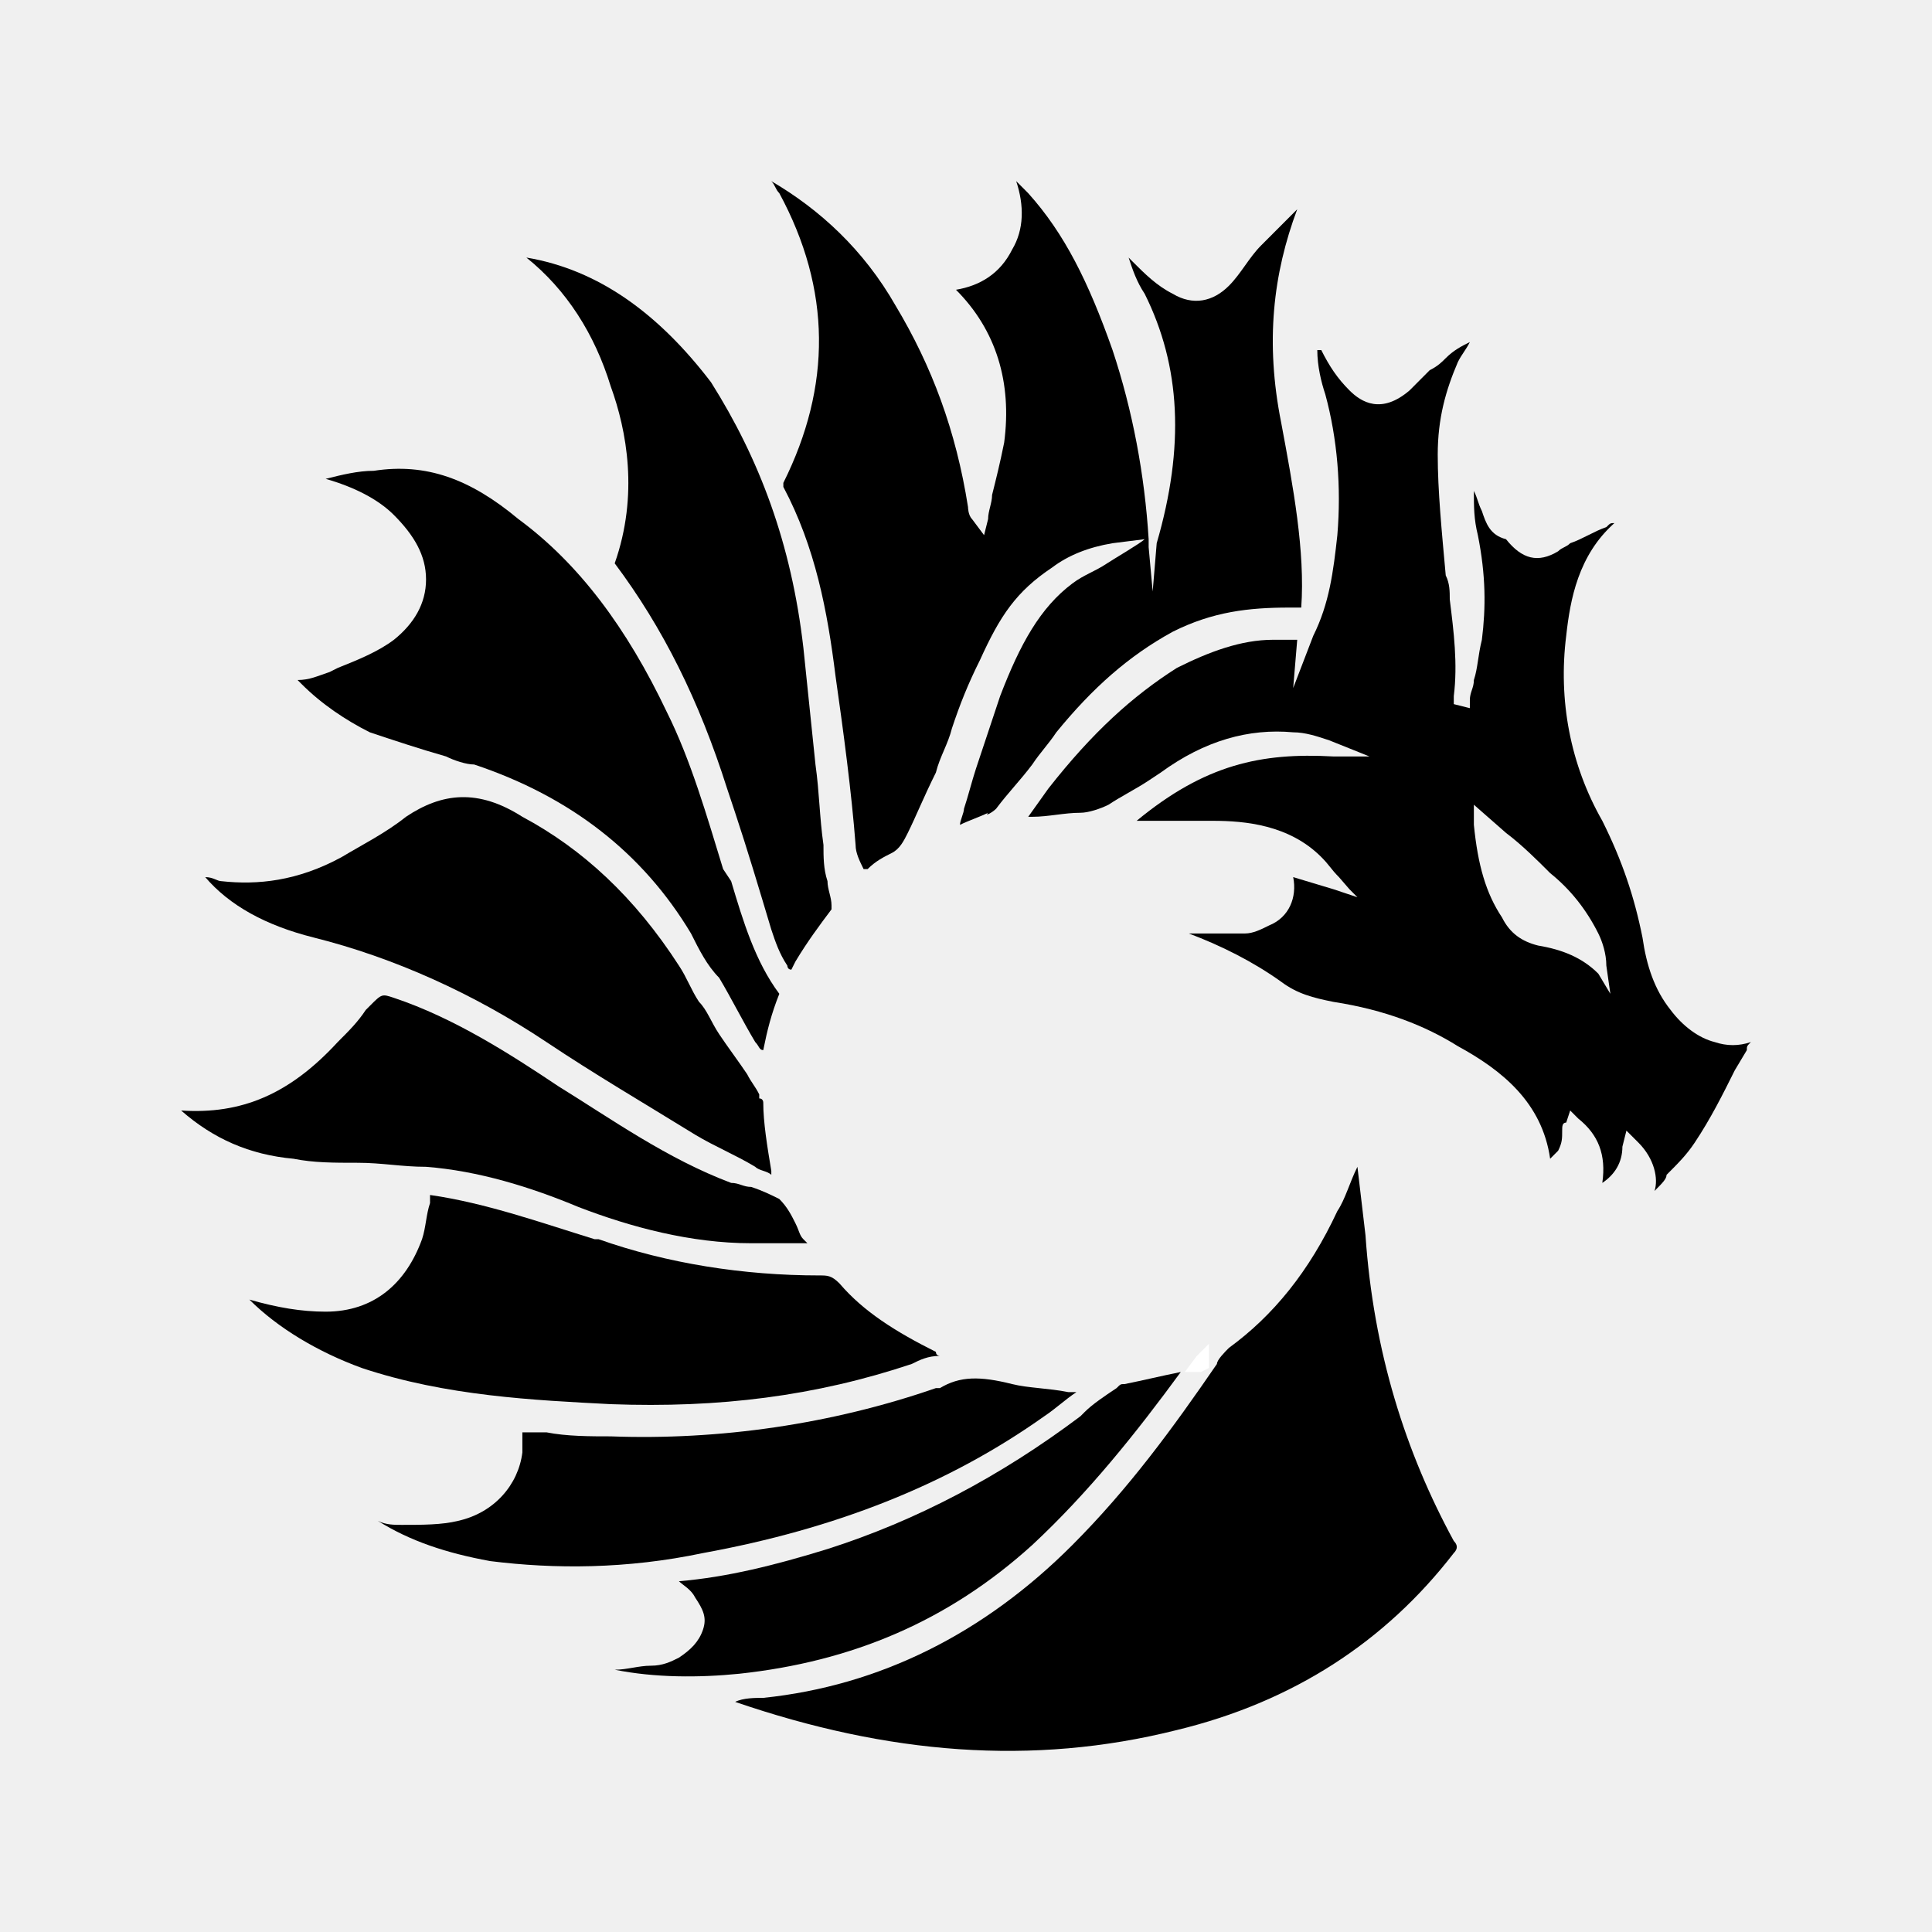
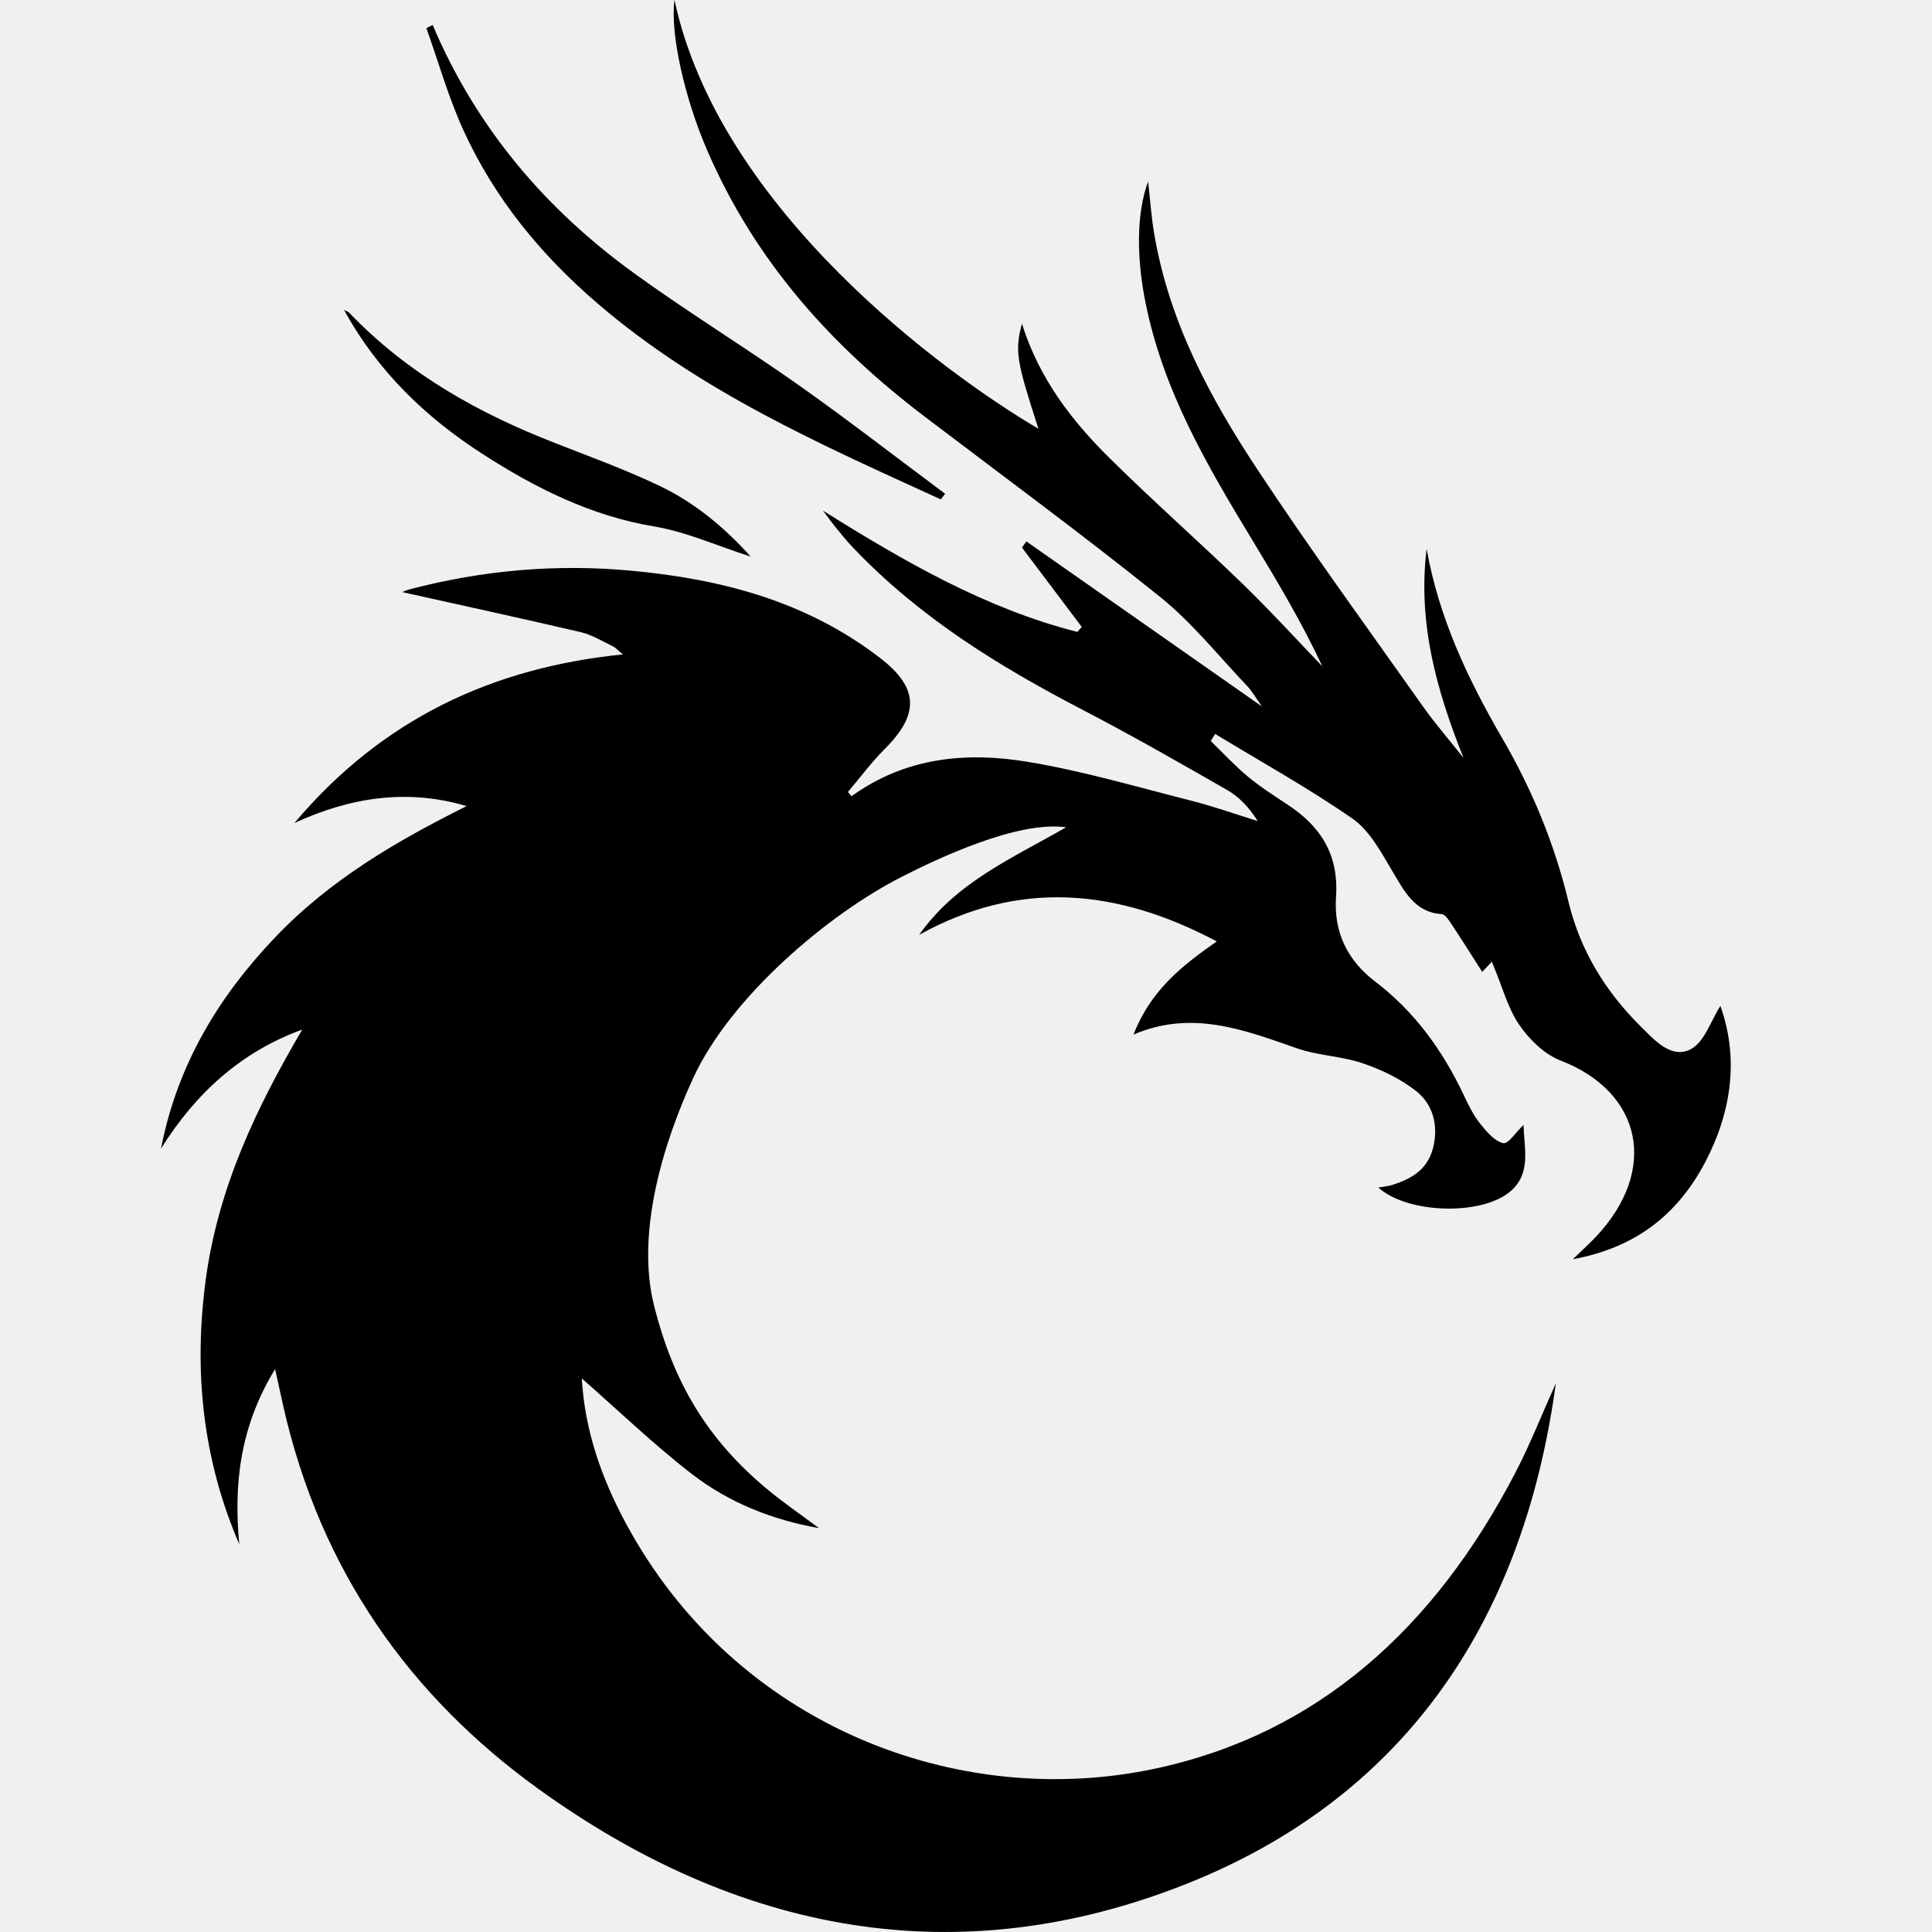
- <svg xmlns="http://www.w3.org/2000/svg" width="1em" height="1em" viewBox="0 0 48 48" fill="current">
-   <path d="M41.405 29.189C41.705 28.889 41.904 28.689 42.104 28.389C42.503 27.79 42.802 27.19 43.101 26.59L43.4 26.09C43.4 25.991 43.4 25.991 43.5 25.89C43.201 25.991 42.902 25.991 42.602 25.89C42.203 25.791 41.804 25.491 41.505 25.091C41.106 24.591 40.907 23.991 40.807 23.292C40.607 22.292 40.308 21.392 39.809 20.393C39.011 18.994 38.712 17.394 38.912 15.795C39.011 14.895 39.211 13.796 40.109 12.996C40.009 12.996 40.009 12.996 39.909 13.096C39.61 13.196 39.311 13.396 39.011 13.496C38.912 13.596 38.812 13.596 38.712 13.696C38.214 13.996 37.815 13.896 37.416 13.396C37.017 13.296 36.917 12.996 36.817 12.696C36.717 12.496 36.717 12.396 36.618 12.197C36.618 12.596 36.618 12.896 36.717 13.296C36.917 14.296 36.917 15.095 36.817 15.895C36.717 16.295 36.717 16.595 36.618 16.895C36.618 17.094 36.518 17.194 36.518 17.394V17.594L36.119 17.494V17.294C36.219 16.495 36.119 15.695 36.019 14.895C36.019 14.695 36.019 14.496 35.919 14.296C35.82 13.196 35.72 12.197 35.72 11.297C35.72 10.397 35.919 9.698 36.219 8.998C36.318 8.798 36.418 8.698 36.518 8.498C36.318 8.598 36.119 8.698 35.919 8.898C35.82 8.998 35.72 9.098 35.52 9.198C35.321 9.398 35.221 9.498 35.022 9.698C34.324 10.297 33.825 9.998 33.526 9.698C33.226 9.398 33.027 9.098 32.827 8.698H32.728C32.728 9.098 32.827 9.498 32.927 9.798C33.226 10.897 33.326 12.097 33.226 13.296C33.127 14.196 33.027 14.995 32.628 15.795L32.129 17.094L32.229 15.895H32.029C31.93 15.895 31.73 15.895 31.63 15.895C30.832 15.895 30.035 16.195 29.237 16.595C28.139 17.294 27.142 18.194 26.045 19.593L25.546 20.293H25.646C26.045 20.293 26.444 20.193 26.843 20.193C27.042 20.193 27.341 20.093 27.541 19.993C27.84 19.793 28.239 19.593 28.538 19.393L28.838 19.194C29.935 18.394 31.032 18.094 32.129 18.194C32.428 18.194 32.728 18.294 33.027 18.394L33.526 18.594L34.024 18.794H33.925C33.825 18.794 33.526 18.794 33.127 18.794C31.331 18.694 29.935 18.994 28.239 20.393C28.339 20.393 28.439 20.393 28.538 20.393C29.037 20.393 29.636 20.393 30.134 20.393C30.932 20.393 32.029 20.493 32.827 21.293C33.027 21.492 33.066 21.592 33.266 21.792L33.526 22.092L33.725 22.292L33.127 22.092L32.129 21.792C32.229 22.292 32.029 22.792 31.531 22.992C31.331 23.092 31.132 23.192 30.932 23.192C30.433 23.192 30.035 23.192 29.536 23.192C30.334 23.492 31.132 23.891 31.83 24.391C32.229 24.691 32.628 24.791 33.127 24.891C34.423 25.091 35.421 25.491 36.219 25.991C37.316 26.59 38.313 27.39 38.513 28.789C38.612 28.689 38.612 28.689 38.712 28.589C38.812 28.389 38.812 28.289 38.812 28.09C38.812 27.99 38.812 27.89 38.912 27.89L39.011 27.59L39.211 27.79C39.71 28.189 39.909 28.689 39.809 29.389C40.109 29.189 40.308 28.889 40.308 28.489L40.408 28.09L40.707 28.389C41.106 28.789 41.206 29.289 41.106 29.589C41.306 29.389 41.405 29.289 41.405 29.189ZM39.71 24.191C39.311 23.791 38.812 23.591 38.214 23.492C37.815 23.392 37.515 23.192 37.316 22.792C36.917 22.192 36.717 21.492 36.618 20.493V19.993L37.416 20.693C37.815 20.993 38.214 21.392 38.513 21.692C39.011 22.092 39.41 22.592 39.71 23.192C39.809 23.392 39.909 23.692 39.909 23.991L40.009 24.691L39.71 24.191Z" fill="current" />
-   <path d="M24.748 20.093C25.047 19.693 25.346 19.393 25.646 18.994C25.845 18.694 26.045 18.494 26.244 18.194C27.142 17.094 28.04 16.295 29.137 15.695C30.134 15.195 31.032 15.095 32.029 15.095H32.329C32.428 13.696 32.129 12.097 31.83 10.497C31.431 8.498 31.63 6.799 32.229 5.2C32.029 5.4 31.83 5.6 31.531 5.899L31.331 6.099C31.032 6.399 30.832 6.799 30.533 7.099C30.134 7.499 29.636 7.599 29.137 7.299C28.738 7.099 28.439 6.799 28.139 6.499C28.139 6.499 28.139 6.499 28.04 6.399C28.139 6.699 28.239 6.999 28.439 7.299C29.336 9.098 29.436 11.097 28.738 13.496L28.638 14.695L28.538 13.596C28.538 13.496 28.538 13.496 28.538 13.396C28.439 11.797 28.139 10.197 27.641 8.698C27.042 6.999 26.444 5.799 25.546 4.8C25.446 4.7 25.346 4.6 25.247 4.5C25.446 5.1 25.446 5.699 25.147 6.199C24.848 6.799 24.349 7.099 23.751 7.199C24.748 8.198 25.147 9.498 24.948 10.997C24.848 11.497 24.748 11.897 24.648 12.296C24.648 12.496 24.549 12.696 24.549 12.896L24.449 13.296L24.15 12.896C24.05 12.796 24.05 12.596 24.05 12.596C23.751 10.697 23.152 9.098 22.254 7.599C21.456 6.199 20.359 5.2 19.162 4.5C19.262 4.6 19.262 4.7 19.362 4.8C20.659 7.199 20.659 9.598 19.462 11.997V12.097C20.259 13.596 20.559 15.195 20.758 16.794C20.958 18.194 21.157 19.693 21.257 20.993C21.257 21.193 21.357 21.392 21.456 21.592H21.556C21.756 21.392 21.955 21.293 22.155 21.193C22.354 21.093 22.454 20.893 22.554 20.693C22.753 20.293 22.953 19.793 23.252 19.194C23.352 18.794 23.551 18.494 23.651 18.094C23.85 17.494 24.05 16.994 24.349 16.395C24.848 15.295 25.247 14.695 26.145 14.096C26.543 13.796 27.042 13.596 27.641 13.496L28.439 13.396C28.339 13.496 27.66 13.893 27.5 14C27.201 14.2 26.932 14.278 26.643 14.496C25.845 15.095 25.346 15.995 24.848 17.294C24.648 17.894 24.449 18.494 24.249 19.093C24.15 19.393 24.05 19.793 23.95 20.093C23.95 20.193 23.85 20.393 23.85 20.493C24.05 20.393 24.349 20.293 24.549 20.193C24.449 20.293 24.648 20.193 24.748 20.093Z" fill="current" />
-   <path d="M33.925 30.688L33.725 28.989C33.526 29.389 33.426 29.789 33.226 30.089C32.528 31.588 31.63 32.688 30.533 33.487C30.433 33.587 30.234 33.787 30.234 33.887C29.137 35.486 28.04 36.986 26.643 38.385C24.449 40.584 21.855 41.883 18.963 42.183C18.763 42.183 18.464 42.183 18.265 42.283C22.055 43.583 25.646 43.883 29.236 42.983C32.129 42.283 34.423 40.784 36.119 38.585C36.219 38.485 36.219 38.385 36.119 38.285C34.922 36.086 34.124 33.587 33.925 30.688Z" fill="current" />
-   <path d="M9.188 18.194C9.787 18.394 10.385 18.594 11.083 18.794C11.283 18.894 11.582 18.994 11.781 18.994C14.175 19.793 15.971 21.193 17.168 23.192C17.367 23.591 17.567 23.991 17.866 24.291C18.165 24.791 18.464 25.391 18.764 25.89C18.863 25.991 18.863 26.09 18.963 26.09C19.063 25.591 19.163 25.191 19.362 24.691C18.764 23.891 18.464 22.892 18.165 21.892L17.966 21.592C17.567 20.293 17.168 18.894 16.569 17.694C15.572 15.595 14.375 13.996 12.879 12.896C11.682 11.897 10.585 11.497 9.288 11.697C8.889 11.697 8.49 11.797 8.091 11.897C8.789 12.097 9.388 12.396 9.787 12.796C10.285 13.296 10.585 13.796 10.585 14.396C10.585 14.995 10.285 15.495 9.787 15.895C9.388 16.195 8.889 16.395 8.39 16.595L8.191 16.695C7.891 16.795 7.692 16.895 7.393 16.895L7.492 16.994C7.991 17.494 8.59 17.894 9.188 18.194Z" fill="current" />
-   <path d="M20.858 31.888C20.659 31.688 20.559 31.688 20.359 31.688C18.464 31.688 16.569 31.388 14.873 30.788H14.774C13.477 30.389 12.081 29.889 10.684 29.689C10.684 29.789 10.684 29.889 10.684 29.889C10.584 30.189 10.584 30.488 10.485 30.788C10.086 31.888 9.288 32.588 8.091 32.588C7.492 32.588 6.894 32.488 6.196 32.288C6.894 32.987 7.891 33.587 8.988 33.987C11.083 34.687 13.277 34.787 15.173 34.886C17.866 34.986 20.259 34.687 22.653 33.887C22.853 33.787 23.052 33.687 23.352 33.687C23.352 33.687 23.252 33.687 23.252 33.587C22.254 33.087 21.456 32.588 20.858 31.888Z" fill="current" />
-   <path d="M8.49 21.293C7.393 21.892 6.395 21.992 5.497 21.892C5.398 21.892 5.298 21.792 5.099 21.792C5.697 22.492 6.595 22.992 7.792 23.292C9.787 23.791 11.781 24.691 13.577 25.89C14.774 26.69 15.971 27.39 17.267 28.189C17.766 28.489 18.265 28.689 18.764 28.989C18.863 29.089 19.063 29.089 19.163 29.189V29.089C19.063 28.489 18.963 27.89 18.963 27.39C18.963 27.39 18.963 27.29 18.863 27.29V27.19C18.764 26.99 18.664 26.89 18.564 26.69C18.364 26.39 18.065 25.991 17.866 25.691C17.666 25.391 17.567 25.091 17.367 24.891C17.168 24.591 17.068 24.291 16.868 23.991C15.771 22.292 14.475 21.093 12.978 20.293C11.881 19.593 10.983 19.693 10.086 20.293C9.587 20.693 8.989 20.993 8.49 21.293Z" fill="current" />
-   <path d="M15.272 13.996C16.469 15.595 17.367 17.394 18.065 19.593L18.265 20.193C18.564 21.093 18.863 22.092 19.162 23.092C19.262 23.392 19.362 23.692 19.561 23.991C19.561 23.991 19.561 24.091 19.661 24.091L19.761 23.891C20.06 23.392 20.359 22.992 20.659 22.592V22.492C20.659 22.292 20.559 22.092 20.559 21.892C20.459 21.593 20.459 21.293 20.459 20.993C20.359 20.293 20.359 19.693 20.26 18.994C20.16 17.994 20.06 17.095 19.96 16.095C19.661 13.496 18.863 11.397 17.666 9.498C16.37 7.799 14.873 6.699 13.078 6.399C14.075 7.199 14.774 8.298 15.173 9.598C15.572 10.697 15.871 12.297 15.272 13.996Z" fill="current" />
-   <path d="M11.382 37.785C10.983 37.885 10.485 37.885 9.986 37.885C9.786 37.885 9.587 37.885 9.387 37.785C10.185 38.285 11.083 38.585 12.18 38.785C13.776 38.985 15.572 38.985 17.467 38.585C20.758 37.985 23.551 36.886 25.945 35.186C26.244 34.986 26.444 34.787 26.743 34.587C26.643 34.587 26.643 34.587 26.544 34.587C26.045 34.487 25.546 34.487 25.147 34.387C24.349 34.187 23.85 34.187 23.352 34.487H23.252C20.659 35.386 17.866 35.786 15.173 35.686C14.674 35.686 14.075 35.686 13.577 35.586H12.978C12.978 35.786 12.978 35.886 12.978 36.086C12.879 36.886 12.28 37.585 11.382 37.785Z" fill="current" />
-   <path d="M19.362 29.789C19.162 29.689 18.963 29.589 18.664 29.489C18.464 29.489 18.364 29.389 18.165 29.389C16.569 28.789 15.173 27.79 13.876 26.99C12.679 26.19 11.283 25.291 9.786 24.791C9.487 24.691 9.487 24.691 9.188 24.991L9.088 25.091C8.889 25.391 8.689 25.591 8.39 25.89C7.193 27.19 5.996 27.69 4.5 27.59C5.298 28.29 6.196 28.689 7.293 28.789C7.792 28.889 8.29 28.889 8.889 28.889C9.487 28.889 9.986 28.989 10.584 28.989C11.881 29.089 13.178 29.489 14.375 29.989C15.671 30.488 17.168 30.888 18.664 30.888C19.063 30.888 19.462 30.888 19.861 30.888C19.96 30.888 19.96 30.888 20.06 30.888L19.96 30.788C19.861 30.688 19.861 30.588 19.761 30.389C19.661 30.189 19.561 29.989 19.362 29.789Z" fill="current" />
-   <path d="M29.835 34.087H29.436L29.735 33.687L30.035 33.387V33.987L29.835 34.087Z" fill="white" />
-   <path d="M18.364 41.584C21.157 41.284 23.551 40.284 25.646 38.385C27.042 37.086 28.239 35.586 29.336 34.087C28.838 34.187 28.439 34.287 27.94 34.387C27.84 34.387 27.84 34.387 27.741 34.487C27.441 34.687 27.142 34.886 26.943 35.086L26.843 35.186C24.848 36.686 22.753 37.785 20.559 38.485C19.262 38.885 18.065 39.185 16.868 39.285C16.968 39.385 17.168 39.484 17.267 39.684C17.467 39.984 17.567 40.184 17.467 40.484C17.367 40.784 17.168 40.984 16.868 41.184C16.669 41.284 16.469 41.384 16.17 41.384C15.871 41.384 15.572 41.484 15.273 41.484C16.27 41.684 17.367 41.684 18.364 41.584Z" fill="current" />
+ <svg xmlns="http://www.w3.org/2000/svg" width="1em" height="1em" viewBox="0 0 48 48" fill="none">
+   <g id="Group">
+     <path id="Vector" d="M5.945 38.367C5.039 36.269 4.805 34.076 5.111 31.797C5.419 29.504 6.374 27.512 7.509 25.58C6.014 26.122 4.876 27.136 4 28.537C4.408 26.439 5.439 24.759 6.82 23.305C8.199 21.852 9.862 20.892 11.593 20.027C10.111 19.588 8.699 19.81 7.314 20.448C9.493 17.865 12.234 16.583 15.476 16.259C15.339 16.146 15.291 16.088 15.232 16.06C14.97 15.935 14.712 15.773 14.437 15.708C12.924 15.354 11.406 15.025 9.996 14.711C9.963 14.723 10.073 14.67 10.187 14.639C11.997 14.165 13.834 14.006 15.686 14.179C17.888 14.385 20.006 14.919 21.857 16.34C22.828 17.086 22.85 17.74 21.98 18.609C21.652 18.936 21.37 19.319 21.067 19.676C21.097 19.711 21.127 19.747 21.156 19.782C22.509 18.806 24.021 18.675 25.545 18.929C26.904 19.155 28.24 19.549 29.582 19.889C30.142 20.031 30.691 20.227 31.246 20.398C31.032 20.056 30.783 19.797 30.491 19.629C29.302 18.947 28.112 18.267 26.9 17.637C24.835 16.563 22.856 15.353 21.192 13.604C21.05 13.455 20.918 13.295 20.787 13.133C20.669 12.989 20.559 12.835 20.446 12.686C22.473 13.955 24.501 15.125 26.767 15.7C26.804 15.659 26.839 15.617 26.876 15.576C26.381 14.919 25.885 14.261 25.391 13.604C25.427 13.554 25.463 13.503 25.499 13.451C27.425 14.8 29.351 16.15 31.351 17.551C31.197 17.334 31.107 17.172 30.985 17.043C30.276 16.298 29.619 15.472 28.832 14.838C26.914 13.295 24.936 11.841 22.979 10.355C20.69 8.617 18.771 6.52 17.565 3.724C17.003 2.422 16.647 0.822 16.757 0C17.873 5.213 23.487 9.292 25.8 10.653C25.25 8.955 25.211 8.727 25.389 8.041C25.826 9.426 26.64 10.466 27.575 11.389C28.651 12.453 29.782 13.45 30.868 14.501C31.549 15.161 32.193 15.868 32.853 16.555C32.337 15.449 31.721 14.422 31.102 13.399C29.992 11.566 28.905 9.721 28.462 7.53C28.228 6.373 28.239 5.286 28.524 4.508C28.577 4.978 28.605 5.384 28.672 5.783C29.045 8.02 30.086 9.923 31.277 11.72C32.59 13.702 33.987 15.62 35.357 17.557C35.671 17.999 36.025 18.405 36.36 18.829C35.693 17.156 35.218 15.479 35.444 13.638C35.752 15.362 36.475 16.884 37.323 18.342C38.06 19.608 38.618 20.95 38.969 22.406C39.263 23.629 39.903 24.648 40.757 25.495C41.113 25.85 41.531 26.324 42.016 26.062C42.346 25.883 42.513 25.349 42.742 24.992C43.197 26.258 43.035 27.589 42.375 28.855C41.675 30.197 40.616 31.001 39.076 31.286C39.34 31.03 39.504 30.884 39.654 30.723C41.211 29.068 40.801 27.131 38.768 26.347C38.378 26.196 38.004 25.837 37.75 25.468C37.465 25.058 37.328 24.526 37.126 24.047C37.106 23.999 37.087 23.951 37.065 23.894C36.986 23.977 36.915 24.051 36.825 24.146C36.562 23.735 36.319 23.347 36.067 22.968C35.999 22.865 35.905 22.715 35.817 22.71C35.16 22.671 34.893 22.154 34.586 21.631C34.309 21.162 34.018 20.627 33.606 20.341C32.503 19.576 31.332 18.928 30.189 18.234C30.153 18.293 30.118 18.351 30.081 18.41C30.385 18.705 30.674 19.02 30.996 19.288C31.309 19.549 31.652 19.768 31.989 19.99C32.782 20.513 33.268 21.198 33.193 22.29C33.133 23.174 33.489 23.872 34.168 24.388C35.129 25.119 35.843 26.089 36.375 27.225C36.489 27.468 36.613 27.715 36.775 27.919C36.935 28.117 37.132 28.352 37.345 28.401C37.471 28.431 37.66 28.129 37.852 27.948C37.868 28.547 38.045 29.151 37.53 29.595C36.818 30.21 34.976 30.16 34.244 29.504C34.378 29.479 34.505 29.469 34.622 29.43C35.065 29.283 35.463 29.063 35.602 28.527C35.749 27.956 35.596 27.431 35.182 27.106C34.789 26.798 34.319 26.574 33.853 26.416C33.327 26.237 32.751 26.229 32.227 26.047C30.913 25.588 29.615 25.081 28.161 25.704C28.595 24.596 29.365 23.994 30.23 23.389C27.736 22.067 25.309 21.855 22.836 23.226C23.752 21.928 25.102 21.346 26.488 20.554C25.284 20.385 23.311 21.323 22.41 21.781C20.58 22.71 18.153 24.761 17.222 26.785C16.442 28.478 15.806 30.671 16.25 32.436C16.737 34.375 17.588 35.766 19.041 36.982C19.461 37.334 19.912 37.64 20.349 37.967C19.198 37.761 18.118 37.341 17.18 36.614C16.241 35.888 15.372 35.051 14.454 34.246C14.529 35.536 14.943 36.72 15.547 37.842C18.269 42.895 23.817 44.986 28.706 43.94C32.74 43.077 35.641 40.451 37.647 36.592C38.021 35.874 38.32 35.11 38.654 34.367C37.826 40.482 34.729 44.718 29.478 46.804C23.813 49.055 18.373 48.05 13.375 44.444C10.206 42.157 7.967 39.046 7.037 34.933C6.979 34.676 6.924 34.42 6.835 34.014C5.968 35.434 5.801 36.856 5.945 38.367ZM23.481 12.267C23.446 12.314 23.41 12.36 23.374 12.407C20.405 11.049 17.412 9.74 14.847 7.54C13.464 6.354 12.295 4.952 11.507 3.222C11.14 2.416 10.895 1.542 10.593 0.699C10.646 0.673 10.698 0.648 10.75 0.622C11.854 3.222 13.589 5.219 15.746 6.783C17.087 7.755 18.497 8.618 19.85 9.573C21.078 10.441 22.272 11.367 23.481 12.267ZM8.549 7.703C8.592 7.726 8.645 7.738 8.678 7.772C10.144 9.301 11.905 10.272 13.792 11.008C14.667 11.35 15.551 11.672 16.4 12.078C17.243 12.482 17.98 13.083 18.651 13.828C17.815 13.561 17.047 13.212 16.25 13.079C14.693 12.82 13.309 12.131 11.978 11.272C10.592 10.376 9.398 9.248 8.549 7.703Z" fill="black" />
+   </g>
</svg>
